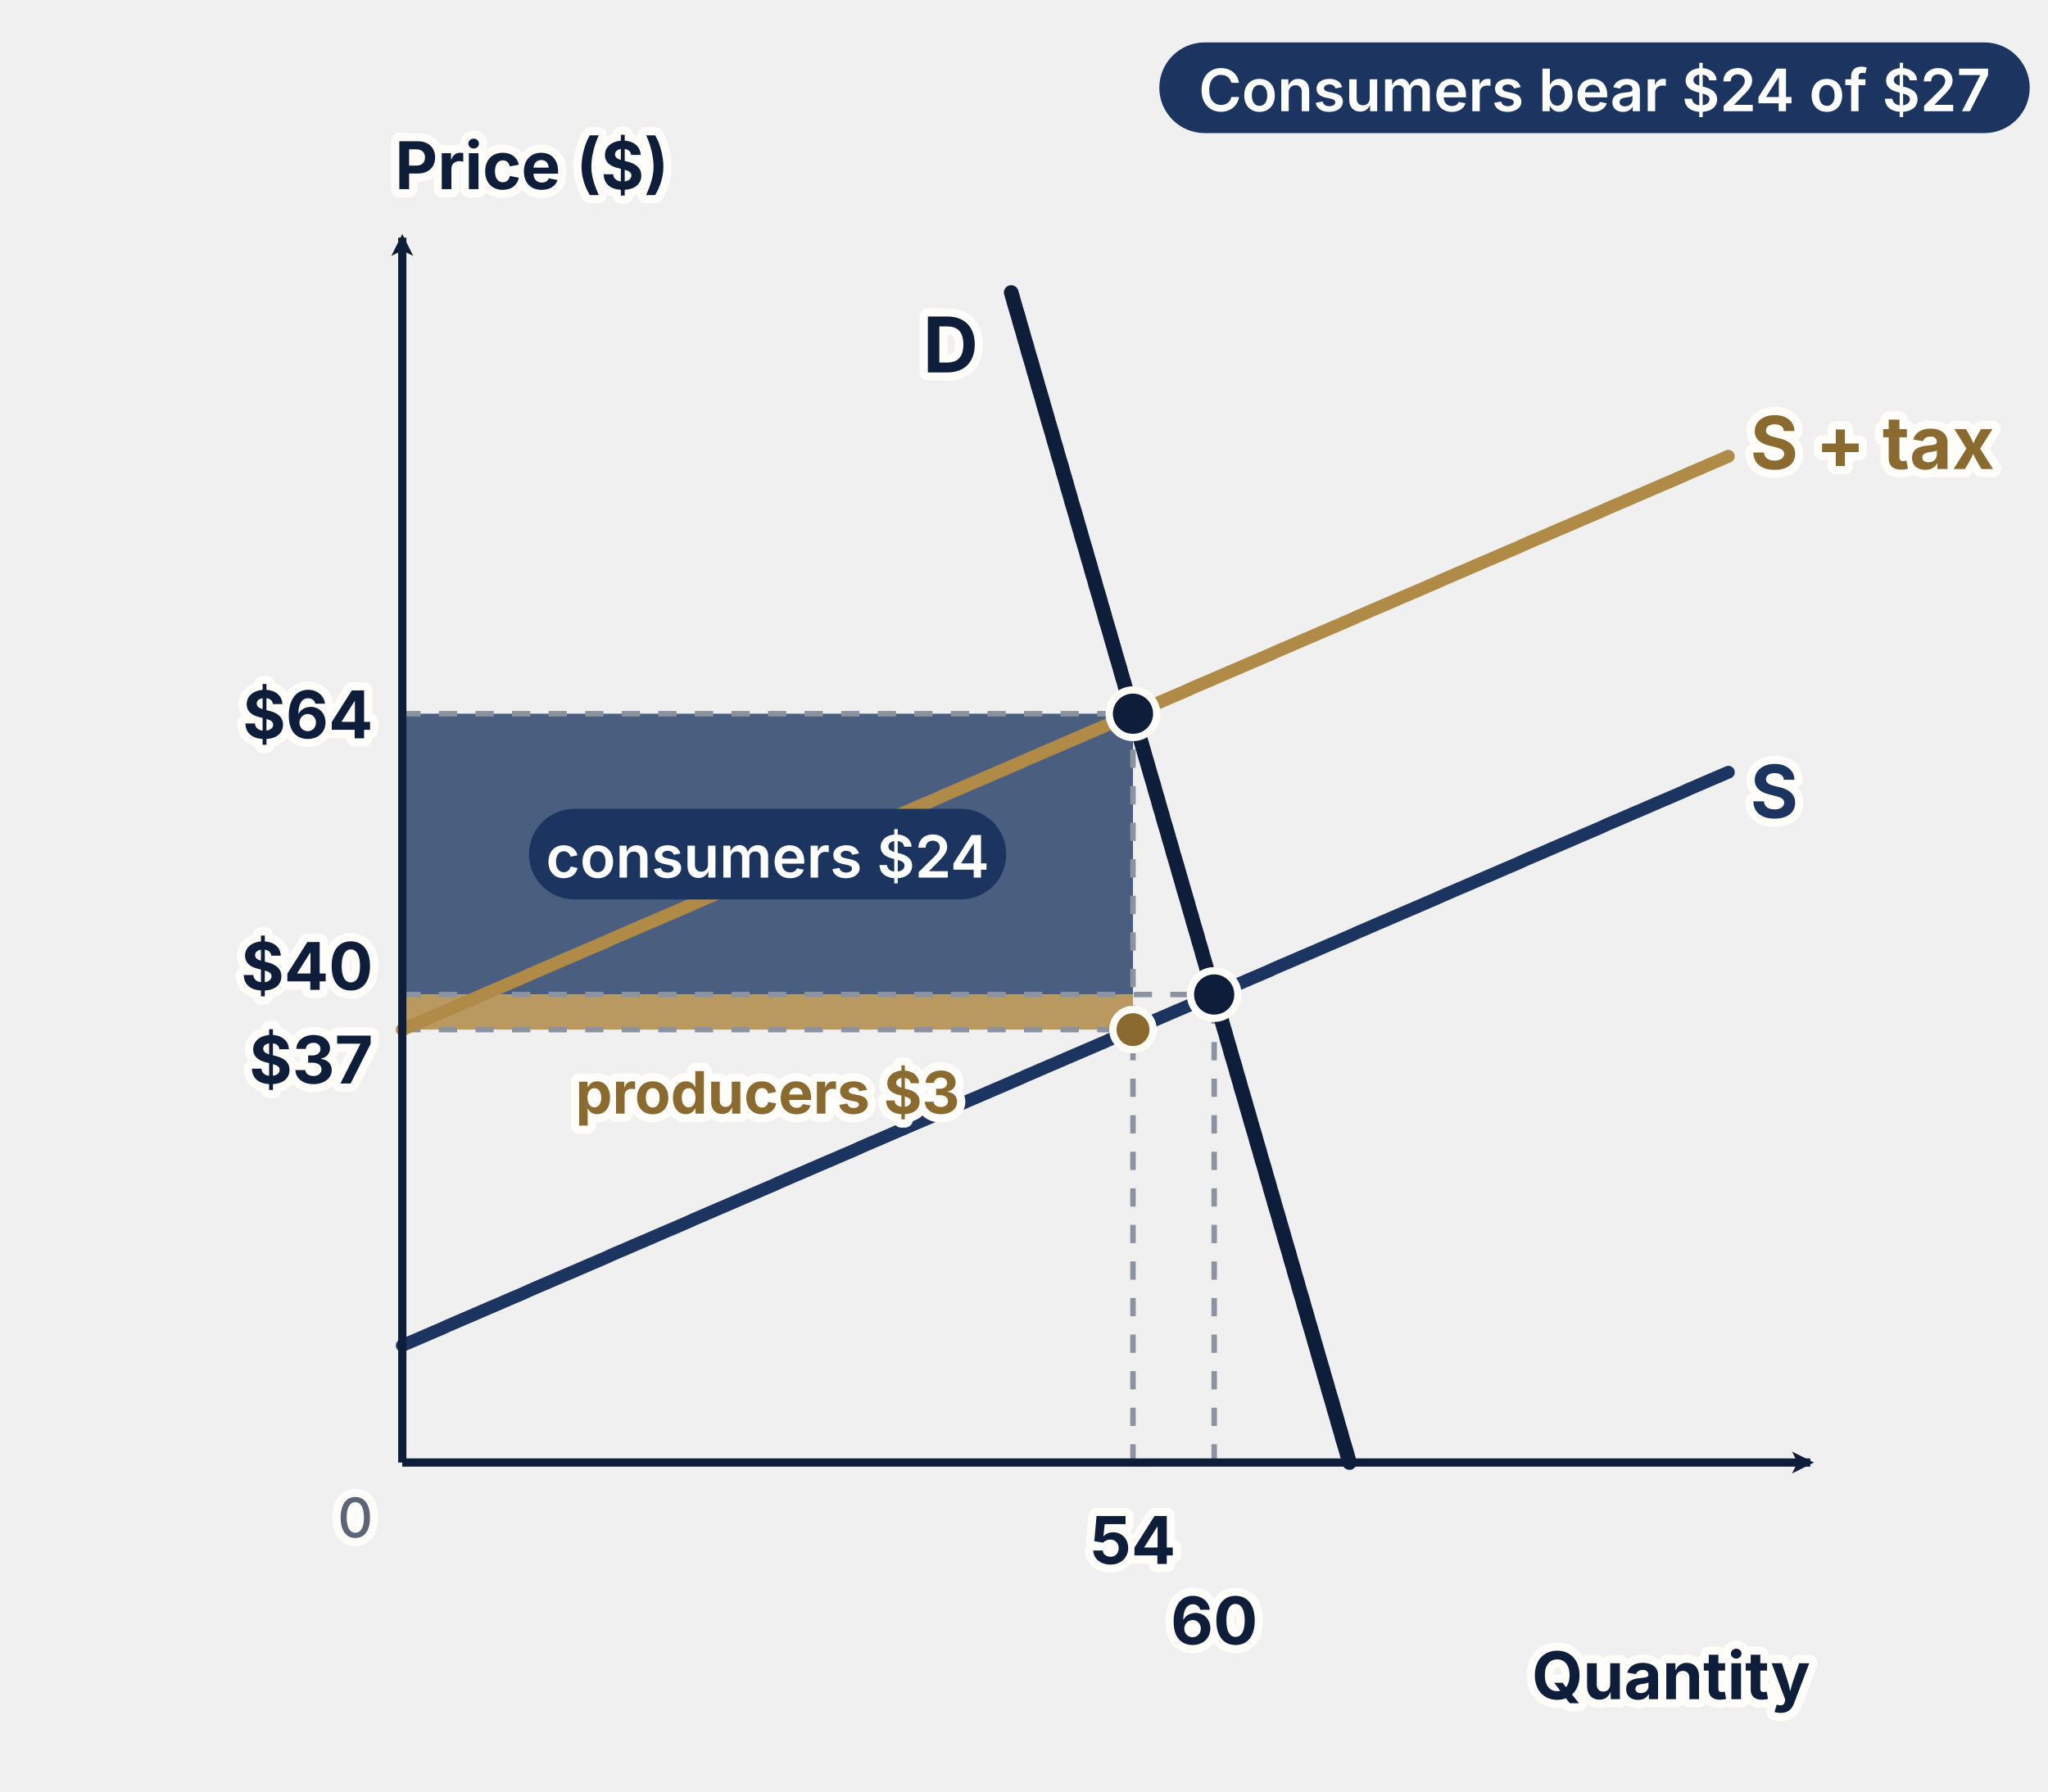
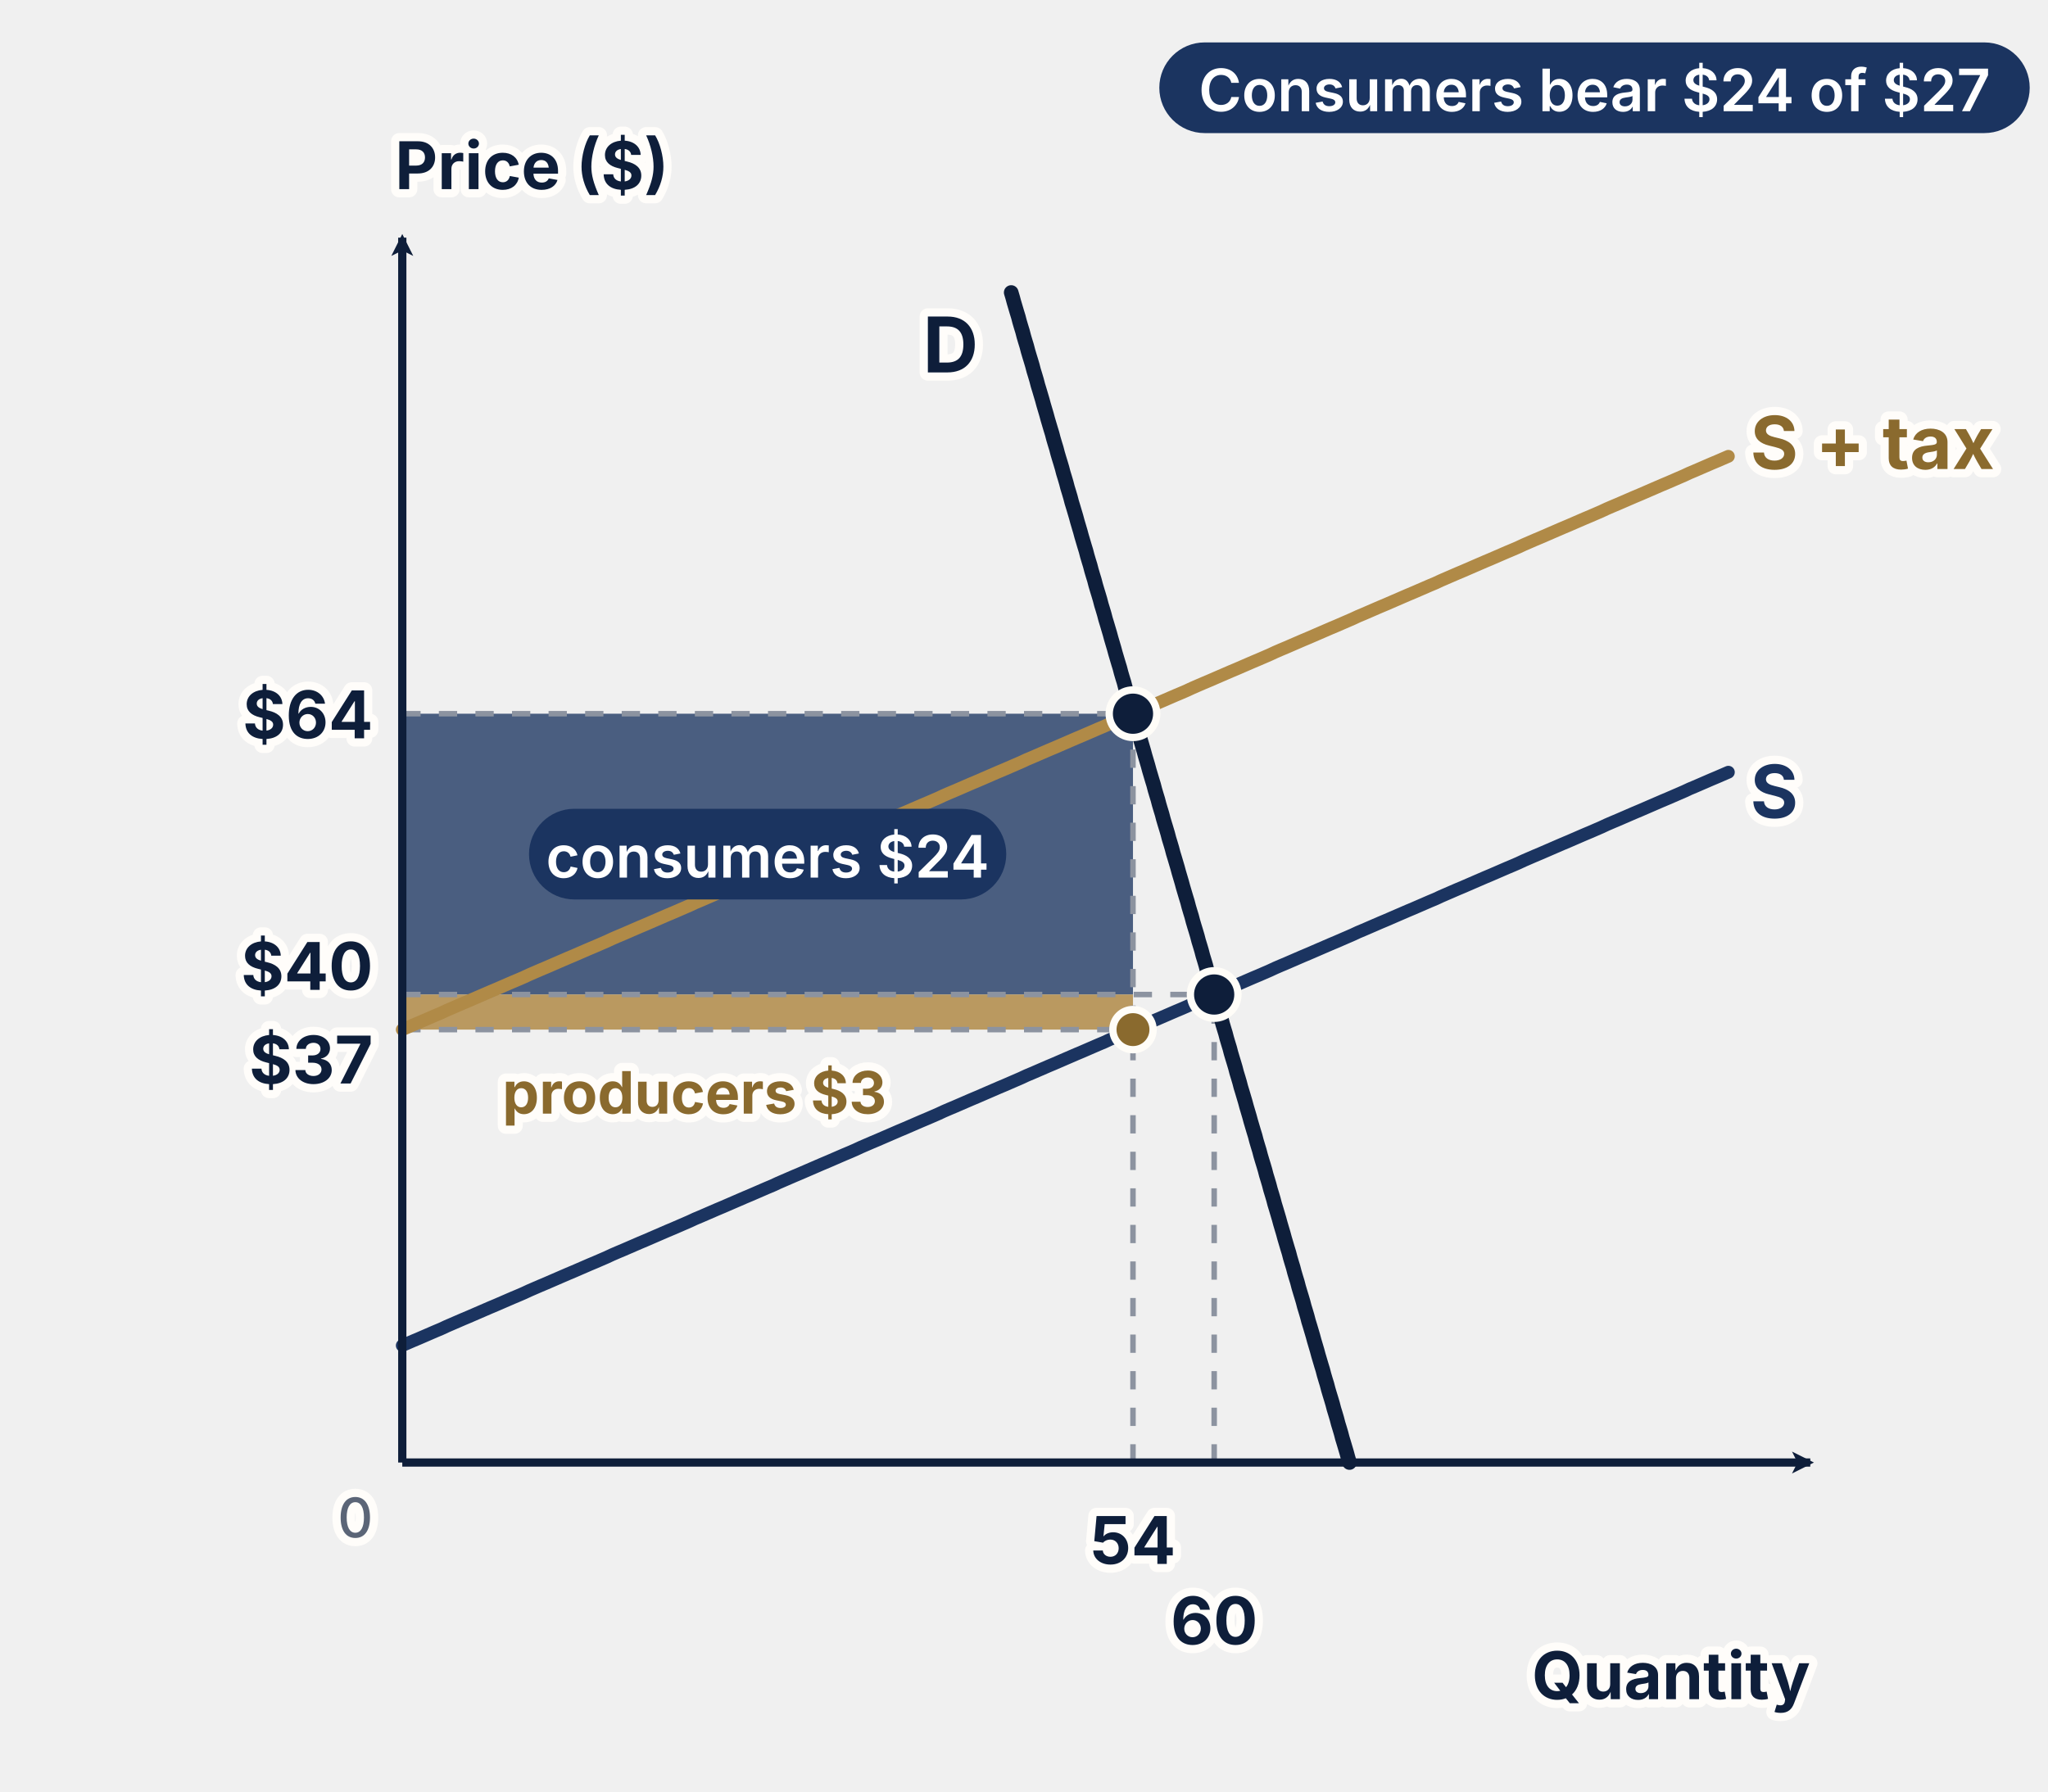
<svg xmlns="http://www.w3.org/2000/svg" width="1120" height="980" viewBox="0 0 1120 980">
  <defs>
    <marker id="ah0E1E3A" viewBox="0 0 12 12" refX="10" refY="6" markerWidth="12" markerHeight="12" markerUnits="userSpaceOnUse" orient="auto-start-reverse">
      <path d="M0,0 L12,6 L0,12 L3,6 z" fill="#0E1E3A" />
    </marker>
  </defs>
  <rect x="220.0" y="390.4" width="399.6" height="153.6" rx="0" fill="#1B3460" opacity="0.78" />
  <rect x="220.0" y="544.0" width="399.6" height="19.2" rx="0" fill="#B08A47" opacity="0.85" />
  <line x1="220.0" y1="390.4" x2="619.6" y2="390.4" stroke="#8C93A0" stroke-width="3" stroke-linecap="butt" stroke-dasharray="10 10" opacity="1" />
  <text x="204.0" y="390.4" font-family="Inter, 'Helvetica Neue', Arial, sans-serif" font-size="36" fill="#0E1E3A" text-anchor="end" font-weight="700" dominant-baseline="middle" paint-order="stroke" stroke="#FFFDFA" stroke-width="9" stroke-linejoin="round">$64</text>
  <line x1="220.0" y1="544.0" x2="664.0" y2="544.0" stroke="#8C93A0" stroke-width="3" stroke-linecap="butt" stroke-dasharray="10 10" opacity="1" />
  <text x="204.0" y="528.0" font-family="Inter, 'Helvetica Neue', Arial, sans-serif" font-size="36" fill="#0E1E3A" text-anchor="end" font-weight="700" dominant-baseline="middle" paint-order="stroke" stroke="#FFFDFA" stroke-width="9" stroke-linejoin="round">$40</text>
  <line x1="220.0" y1="563.2" x2="619.6" y2="563.2" stroke="#8C93A0" stroke-width="3" stroke-linecap="butt" stroke-dasharray="10 10" opacity="1" />
  <text x="204.0" y="579.2" font-family="Inter, 'Helvetica Neue', Arial, sans-serif" font-size="36" fill="#0E1E3A" text-anchor="end" font-weight="700" dominant-baseline="middle" paint-order="stroke" stroke="#FFFDFA" stroke-width="9" stroke-linejoin="round">$37</text>
  <line x1="619.6" y1="800.0" x2="619.6" y2="390.4" stroke="#8C93A0" stroke-width="3" stroke-linecap="butt" stroke-dasharray="10 10" opacity="1" />
  <text x="619.6" y="842.0" font-family="Inter, 'Helvetica Neue', Arial, sans-serif" font-size="36" fill="#0E1E3A" text-anchor="middle" font-weight="700" dominant-baseline="middle" paint-order="stroke" stroke="#FFFDFA" stroke-width="9" stroke-linejoin="round">54</text>
  <line x1="664.0" y1="800.0" x2="664.0" y2="544.0" stroke="#8C93A0" stroke-width="3" stroke-linecap="butt" stroke-dasharray="10 10" opacity="1" />
  <text x="664.0" y="886.0" font-family="Inter, 'Helvetica Neue', Arial, sans-serif" font-size="36" fill="#0E1E3A" text-anchor="middle" font-weight="700" dominant-baseline="middle" paint-order="stroke" stroke="#FFFDFA" stroke-width="9" stroke-linejoin="round">60</text>
  <path d="M220.0,736.0 L223.0,734.7 L226.0,733.4 L229.1,732.1 L232.1,730.8 L235.1,729.5 L238.1,728.2 L241.2,726.9 L244.2,725.5 L247.2,724.2 L250.2,722.9 L253.2,721.6 L256.3,720.3 L259.3,719.0 L262.3,717.7 L265.3,716.4 L268.3,715.1 L271.4,713.8 L274.4,712.5 L277.4,711.2 L280.4,709.9 L283.5,708.6 L286.5,707.3 L289.5,705.9 L292.5,704.6 L295.5,703.3 L298.6,702.0 L301.6,700.7 L304.6,699.4 L307.6,698.1 L310.6,696.8 L313.7,695.5 L316.7,694.2 L319.7,692.9 L322.7,691.6 L325.8,690.3 L328.8,689.0 L331.8,687.7 L334.8,686.3 L337.8,685.0 L340.9,683.7 L343.9,682.4 L346.9,681.1 L349.9,679.8 L353.0,678.5 L356.0,677.2 L359.0,675.9 L362.0,674.6 L365.0,673.3 L368.1,672.0 L371.1,670.7 L374.1,669.4 L377.1,668.1 L380.1,666.7 L383.2,665.4 L386.2,664.1 L389.2,662.8 L392.2,661.5 L395.3,660.2 L398.3,658.9 L401.3,657.6 L404.3,656.3 L407.3,655.0 L410.4,653.7 L413.4,652.4 L416.4,651.1 L419.4,649.8 L422.5,648.5 L425.5,647.1 L428.5,645.8 L431.5,644.5 L434.5,643.2 L437.6,641.9 L440.6,640.6 L443.6,639.3 L446.6,638.0 L449.6,636.7 L452.7,635.4 L455.7,634.1 L458.7,632.8 L461.7,631.5 L464.8,630.2 L467.8,628.9 L470.8,627.5 L473.8,626.2 L476.8,624.9 L479.9,623.6 L482.9,622.3 L485.9,621.0 L488.9,619.7 L491.9,618.4 L495.0,617.1 L498.0,615.8 L501.0,614.5 L504.0,613.2 L507.1,611.9 L510.1,610.6 L513.1,609.3 L516.1,607.9 L519.1,606.6 L522.2,605.3 L525.2,604.0 L528.2,602.7 L531.2,601.4 L534.3,600.1 L537.3,598.8 L540.3,597.5 L543.3,596.2 L546.3,594.9 L549.4,593.6 L552.4,592.3 L555.4,591.0 L558.4,589.7 L561.4,588.3 L564.5,587.0 L567.5,585.7 L570.5,584.4 L573.5,583.1 L576.6,581.8 L579.6,580.5 L582.6,579.2 L585.6,577.9 L588.6,576.6 L591.7,575.3 L594.7,574.0 L597.7,572.7 L600.7,571.4 L603.8,570.1 L606.8,568.7 L609.8,567.4 L612.8,566.1 L615.8,564.8 L618.9,563.5 L621.9,562.2 L624.9,560.9 L627.9,559.6 L630.9,558.3 L634.0,557.0 L637.0,555.7 L640.0,554.4 L643.0,553.1 L646.1,551.8 L649.1,550.5 L652.1,549.1 L655.1,547.8 L658.1,546.5 L661.2,545.2 L664.2,543.9 L667.2,542.6 L670.2,541.3 L673.2,540.0 L676.3,538.7 L679.3,537.4 L682.3,536.1 L685.3,534.8 L688.4,533.5 L691.4,532.2 L694.4,530.9 L697.4,529.5 L700.4,528.2 L703.5,526.9 L706.5,525.6 L709.5,524.3 L712.5,523.0 L715.6,521.7 L718.6,520.4 L721.6,519.1 L724.6,517.8 L727.6,516.5 L730.7,515.2 L733.7,513.9 L736.7,512.6 L739.7,511.3 L742.7,509.9 L745.8,508.6 L748.8,507.3 L751.8,506.0 L754.8,504.7 L757.9,503.4 L760.9,502.1 L763.9,500.8 L766.9,499.5 L769.9,498.2 L773.0,496.9 L776.0,495.6 L779.0,494.3 L782.0,493.0 L785.1,491.7 L788.1,490.3 L791.1,489.0 L794.1,487.7 L797.1,486.4 L800.2,485.1 L803.2,483.8 L806.2,482.5 L809.2,481.2 L812.2,479.9 L815.3,478.6 L818.3,477.3 L821.3,476.0 L824.3,474.7 L827.4,473.4 L830.4,472.1 L833.4,470.7 L836.4,469.4 L839.4,468.1 L842.5,466.8 L845.5,465.5 L848.5,464.2 L851.5,462.9 L854.5,461.6 L857.6,460.3 L860.6,459.0 L863.6,457.7 L866.6,456.4 L869.7,455.1 L872.7,453.8 L875.7,452.5 L878.7,451.1 L881.7,449.8 L884.8,448.5 L887.8,447.2 L890.8,445.9 L893.8,444.6 L896.9,443.3 L899.9,442.0 L902.9,440.7 L905.9,439.4 L908.9,438.1 L912.0,436.8 L915.0,435.5 L918.0,434.2 L921.0,432.9 L924.0,431.5 L927.1,430.2 L930.1,428.9 L933.1,427.6 L936.1,426.3 L939.2,425.0 L942.2,423.7 L945.2,422.4" stroke="#1B3460" stroke-width="7" fill="none" stroke-linecap="round" stroke-linejoin="round" opacity="1" />
  <path d="M220.0,563.2 L223.0,561.9 L226.0,560.6 L229.1,559.3 L232.1,558.0 L235.1,556.7 L238.1,555.4 L241.2,554.1 L244.2,552.7 L247.2,551.4 L250.2,550.1 L253.2,548.8 L256.3,547.5 L259.3,546.2 L262.3,544.9 L265.3,543.6 L268.3,542.3 L271.4,541.0 L274.4,539.7 L277.4,538.4 L280.4,537.1 L283.5,535.8 L286.5,534.5 L289.5,533.1 L292.5,531.8 L295.5,530.5 L298.6,529.2 L301.6,527.9 L304.6,526.6 L307.6,525.3 L310.6,524.0 L313.7,522.7 L316.7,521.4 L319.7,520.1 L322.7,518.8 L325.8,517.5 L328.8,516.2 L331.8,514.9 L334.8,513.5 L337.8,512.2 L340.9,510.9 L343.9,509.6 L346.9,508.3 L349.9,507.0 L353.0,505.7 L356.0,504.4 L359.0,503.1 L362.0,501.8 L365.0,500.5 L368.1,499.2 L371.1,497.9 L374.1,496.6 L377.1,495.3 L380.1,493.9 L383.2,492.6 L386.2,491.3 L389.2,490.0 L392.2,488.7 L395.3,487.4 L398.3,486.1 L401.3,484.8 L404.3,483.5 L407.3,482.2 L410.4,480.9 L413.4,479.6 L416.4,478.3 L419.4,477.0 L422.5,475.7 L425.5,474.3 L428.5,473.0 L431.5,471.7 L434.5,470.4 L437.6,469.1 L440.6,467.8 L443.6,466.5 L446.6,465.2 L449.6,463.9 L452.7,462.6 L455.7,461.3 L458.7,460.0 L461.7,458.7 L464.8,457.4 L467.8,456.1 L470.8,454.7 L473.8,453.4 L476.8,452.1 L479.9,450.8 L482.9,449.5 L485.9,448.2 L488.9,446.9 L491.9,445.6 L495.0,444.3 L498.0,443.0 L501.0,441.7 L504.0,440.4 L507.1,439.1 L510.1,437.8 L513.1,436.5 L516.1,435.1 L519.1,433.8 L522.2,432.5 L525.2,431.2 L528.2,429.9 L531.2,428.6 L534.3,427.3 L537.3,426.0 L540.3,424.7 L543.3,423.4 L546.3,422.1 L549.4,420.8 L552.4,419.5 L555.4,418.2 L558.4,416.9 L561.4,415.5 L564.5,414.2 L567.5,412.9 L570.5,411.6 L573.5,410.3 L576.6,409.0 L579.6,407.7 L582.6,406.4 L585.6,405.1 L588.6,403.8 L591.7,402.5 L594.7,401.2 L597.7,399.9 L600.7,398.6 L603.8,397.3 L606.8,395.9 L609.8,394.6 L612.8,393.3 L615.8,392.0 L618.9,390.7 L621.9,389.4 L624.9,388.1 L627.9,386.8 L630.9,385.5 L634.0,384.2 L637.0,382.9 L640.0,381.6 L643.0,380.3 L646.1,379.0 L649.1,377.7 L652.1,376.3 L655.1,375.0 L658.1,373.7 L661.2,372.4 L664.2,371.1 L667.2,369.8 L670.2,368.5 L673.2,367.2 L676.3,365.9 L679.3,364.6 L682.3,363.3 L685.3,362.0 L688.4,360.7 L691.4,359.4 L694.4,358.1 L697.4,356.7 L700.4,355.4 L703.5,354.1 L706.5,352.8 L709.5,351.5 L712.5,350.2 L715.6,348.9 L718.6,347.6 L721.6,346.3 L724.6,345.0 L727.6,343.7 L730.7,342.4 L733.7,341.1 L736.7,339.8 L739.7,338.5 L742.7,337.1 L745.8,335.8 L748.8,334.5 L751.8,333.2 L754.8,331.9 L757.9,330.6 L760.9,329.3 L763.9,328.0 L766.9,326.7 L769.9,325.4 L773.0,324.1 L776.0,322.8 L779.0,321.5 L782.0,320.2 L785.1,318.9 L788.1,317.5 L791.1,316.2 L794.1,314.9 L797.1,313.6 L800.2,312.3 L803.2,311.0 L806.2,309.7 L809.2,308.4 L812.2,307.1 L815.3,305.8 L818.3,304.5 L821.3,303.2 L824.3,301.9 L827.4,300.6 L830.4,299.3 L833.4,297.9 L836.4,296.6 L839.4,295.3 L842.5,294.0 L845.5,292.7 L848.5,291.4 L851.5,290.1 L854.5,288.8 L857.6,287.5 L860.6,286.2 L863.6,284.9 L866.6,283.6 L869.7,282.3 L872.7,281.0 L875.7,279.7 L878.7,278.3 L881.7,277.0 L884.8,275.7 L887.8,274.4 L890.8,273.1 L893.8,271.8 L896.9,270.5 L899.9,269.2 L902.9,267.9 L905.9,266.6 L908.9,265.3 L912.0,264.0 L915.0,262.7 L918.0,261.4 L921.0,260.1 L924.0,258.7 L927.1,257.4 L930.1,256.1 L933.1,254.8 L936.1,253.5 L939.2,252.2 L942.2,250.9 L945.2,249.6" stroke="#B08A47" stroke-width="7" fill="none" stroke-linecap="round" stroke-linejoin="round" opacity="1" />
  <path d="M553.0,160.0 L553.8,162.7 L554.5,165.3 L555.3,168.0 L556.1,170.7 L556.9,173.3 L557.6,176.0 L558.4,178.7 L559.2,181.3 L559.9,184.0 L560.7,186.7 L561.5,189.3 L562.2,192.0 L563.0,194.7 L563.8,197.3 L564.6,200.0 L565.3,202.7 L566.1,205.3 L566.9,208.0 L567.6,210.7 L568.4,213.3 L569.2,216.0 L570.0,218.7 L570.7,221.3 L571.5,224.0 L572.3,226.7 L573.0,229.3 L573.8,232.0 L574.6,234.7 L575.4,237.3 L576.1,240.0 L576.9,242.7 L577.7,245.3 L578.4,248.0 L579.2,250.7 L580.0,253.3 L580.8,256.0 L581.5,258.7 L582.3,261.3 L583.1,264.0 L583.8,266.7 L584.6,269.3 L585.4,272.0 L586.1,274.7 L586.9,277.3 L587.7,280.0 L588.5,282.7 L589.2,285.3 L590.0,288.0 L590.8,290.7 L591.5,293.3 L592.3,296.0 L593.1,298.7 L593.9,301.3 L594.6,304.0 L595.4,306.7 L596.2,309.3 L596.9,312.0 L597.7,314.7 L598.5,317.3 L599.2,320.0 L600.0,322.7 L600.8,325.3 L601.6,328.0 L602.3,330.7 L603.1,333.3 L603.9,336.0 L604.6,338.7 L605.4,341.3 L606.2,344.0 L607.0,346.7 L607.7,349.3 L608.5,352.0 L609.3,354.7 L610.0,357.3 L610.8,360.0 L611.6,362.7 L612.4,365.3 L613.1,368.0 L613.9,370.7 L614.7,373.3 L615.4,376.0 L616.2,378.7 L617.0,381.3 L617.8,384.0 L618.5,386.7 L619.3,389.3 L620.1,392.0 L620.8,394.7 L621.6,397.3 L622.4,400.0 L623.1,402.7 L623.9,405.3 L624.7,408.0 L625.5,410.7 L626.2,413.3 L627.0,416.0 L627.8,418.7 L628.5,421.3 L629.3,424.0 L630.1,426.7 L630.9,429.3 L631.6,432.0 L632.4,434.7 L633.2,437.3 L633.9,440.0 L634.7,442.7 L635.5,445.3 L636.2,448.0 L637.0,450.7 L637.8,453.3 L638.6,456.0 L639.3,458.7 L640.1,461.3 L640.9,464.0 L641.6,466.7 L642.4,469.3 L643.2,472.0 L644.0,474.7 L644.7,477.3 L645.5,480.0 L646.3,482.7 L647.0,485.3 L647.8,488.0 L648.6,490.7 L649.4,493.3 L650.1,496.0 L650.9,498.7 L651.7,501.3 L652.4,504.0 L653.2,506.7 L654.0,509.3 L654.8,512.0 L655.5,514.7 L656.3,517.3 L657.1,520.0 L657.8,522.7 L658.6,525.3 L659.4,528.0 L660.1,530.7 L660.9,533.3 L661.7,536.0 L662.5,538.7 L663.2,541.3 L664.0,544.0 L664.8,546.7 L665.5,549.3 L666.3,552.0 L667.1,554.7 L667.9,557.3 L668.6,560.0 L669.4,562.7 L670.2,565.3 L670.9,568.0 L671.7,570.7 L672.5,573.3 L673.2,576.0 L674.0,578.7 L674.8,581.3 L675.6,584.0 L676.3,586.7 L677.1,589.3 L677.9,592.0 L678.6,594.7 L679.4,597.3 L680.2,600.0 L681.0,602.7 L681.7,605.3 L682.5,608.0 L683.3,610.7 L684.0,613.3 L684.8,616.0 L685.6,618.7 L686.4,621.3 L687.1,624.0 L687.9,626.7 L688.7,629.3 L689.4,632.0 L690.2,634.7 L691.0,637.3 L691.8,640.0 L692.5,642.7 L693.3,645.3 L694.1,648.0 L694.8,650.7 L695.6,653.3 L696.4,656.0 L697.1,658.7 L697.9,661.3 L698.7,664.0 L699.5,666.7 L700.2,669.3 L701.0,672.0 L701.8,674.7 L702.5,677.3 L703.3,680.0 L704.1,682.7 L704.9,685.3 L705.6,688.0 L706.4,690.7 L707.2,693.3 L707.9,696.0 L708.7,698.7 L709.5,701.3 L710.2,704.0 L711.0,706.7 L711.8,709.3 L712.6,712.0 L713.3,714.7 L714.1,717.3 L714.9,720.0 L715.6,722.7 L716.4,725.3 L717.2,728.0 L718.0,730.7 L718.7,733.3 L719.5,736.0 L720.3,738.7 L721.0,741.3 L721.8,744.0 L722.6,746.7 L723.4,749.3 L724.1,752.0 L724.9,754.7 L725.7,757.3 L726.4,760.0 L727.2,762.7 L728.0,765.3 L728.8,768.0 L729.5,770.7 L730.3,773.3 L731.1,776.0 L731.8,778.7 L732.6,781.3 L733.4,784.0 L734.1,786.7 L734.9,789.3 L735.7,792.0 L736.5,794.7 L737.2,797.3 L738.0,800.0" stroke="#0E1E3A" stroke-width="8" fill="none" stroke-linecap="round" stroke-linejoin="round" opacity="1" />
  <line x1="220.0" y1="800.0" x2="220.0" y2="130.0" stroke="#0E1E3A" stroke-width="4.5" stroke-linecap="butt" marker-end="url(#ah0E1E3A)" opacity="1" />
  <line x1="220.0" y1="800.0" x2="990.0" y2="800.0" stroke="#0E1E3A" stroke-width="4.5" stroke-linecap="butt" marker-end="url(#ah0E1E3A)" opacity="1" />
  <text x="204.0" y="830.0" font-family="Inter, 'Helvetica Neue', Arial, sans-serif" font-size="30" fill="#5B6577" text-anchor="end" font-weight="500" dominant-baseline="middle" paint-order="stroke" stroke="#FFFDFA" stroke-width="9" stroke-linejoin="round">0</text>
  <text x="216.0" y="90.0" font-family="Inter, 'Helvetica Neue', Arial, sans-serif" font-size="36" fill="#0E1E3A" text-anchor="start" font-weight="700" dominant-baseline="middle" paint-order="stroke" stroke="#FFFDFA" stroke-width="9" stroke-linejoin="round">Price ($)</text>
  <text x="990.0" y="916.0" font-family="Inter, 'Helvetica Neue', Arial, sans-serif" font-size="36" fill="#0E1E3A" text-anchor="end" font-weight="700" dominant-baseline="middle" paint-order="stroke" stroke="#FFFDFA" stroke-width="9" stroke-linejoin="round">Quantity</text>
  <text x="957.2" y="432.4" font-family="Inter, 'Helvetica Neue', Arial, sans-serif" font-size="40" fill="#1B3460" text-anchor="start" font-weight="700" dominant-baseline="middle" paint-order="stroke" stroke="#FFFDFA" stroke-width="9" stroke-linejoin="round">S</text>
  <text x="957.2" y="241.6" font-family="Inter, 'Helvetica Neue', Arial, sans-serif" font-size="40" fill="#8A6A2E" text-anchor="start" font-weight="700" dominant-baseline="middle" paint-order="stroke" stroke="#FFFDFA" stroke-width="9" stroke-linejoin="round">S + tax</text>
  <text x="535.0" y="188.0" font-family="Inter, 'Helvetica Neue', Arial, sans-serif" font-size="42" fill="#0E1E3A" text-anchor="end" font-weight="700" dominant-baseline="middle" paint-order="stroke" stroke="#FFFDFA" stroke-width="9" stroke-linejoin="round">D</text>
  <circle cx="664.0" cy="544.0" r="13" fill="#0E1E3A" stroke="#FFFDF8" stroke-width="4" />
  <circle cx="619.6" cy="390.4" r="13" fill="#0E1E3A" stroke="#FFFDF8" stroke-width="4" />
  <circle cx="619.6" cy="563.2" r="11" fill="#8A6A2E" stroke="#FFFDF8" stroke-width="4" />
  <rect x="289.3" y="442.4" width="261.0" height="49.6" rx="24.8" fill="#1B3460" opacity="1" />
  <text x="419.8" y="468.2" font-family="Inter, 'Helvetica Neue', Arial, sans-serif" font-size="32" fill="#FFFFFF" text-anchor="middle" font-weight="600" dominant-baseline="middle">consumers $24</text>
-   <text x="419.8" y="597.2" font-family="Inter, 'Helvetica Neue', Arial, sans-serif" font-size="32" fill="#8A6A2E" text-anchor="middle" font-weight="700" dominant-baseline="middle" paint-order="stroke" stroke="#FFFDFA" stroke-width="9" stroke-linejoin="round">producers $3</text>
+   <text x="379.8" y="597.2" font-family="Inter, 'Helvetica Neue', Arial, sans-serif" font-size="32" fill="#8A6A2E" text-anchor="middle" font-weight="700" dominant-baseline="middle" paint-order="stroke" stroke="#FFFDFA" stroke-width="9" stroke-linejoin="round">producers $3</text>
  <rect x="634.0" y="23.2" width="476.0" height="49.6" rx="24.8" fill="#1B3460" opacity="1" />
  <text x="872.0" y="49.0" font-family="Inter, 'Helvetica Neue', Arial, sans-serif" font-size="32" fill="#FFFFFF" text-anchor="middle" font-weight="600" dominant-baseline="middle">Consumers bear $24 of $27</text>
</svg>
